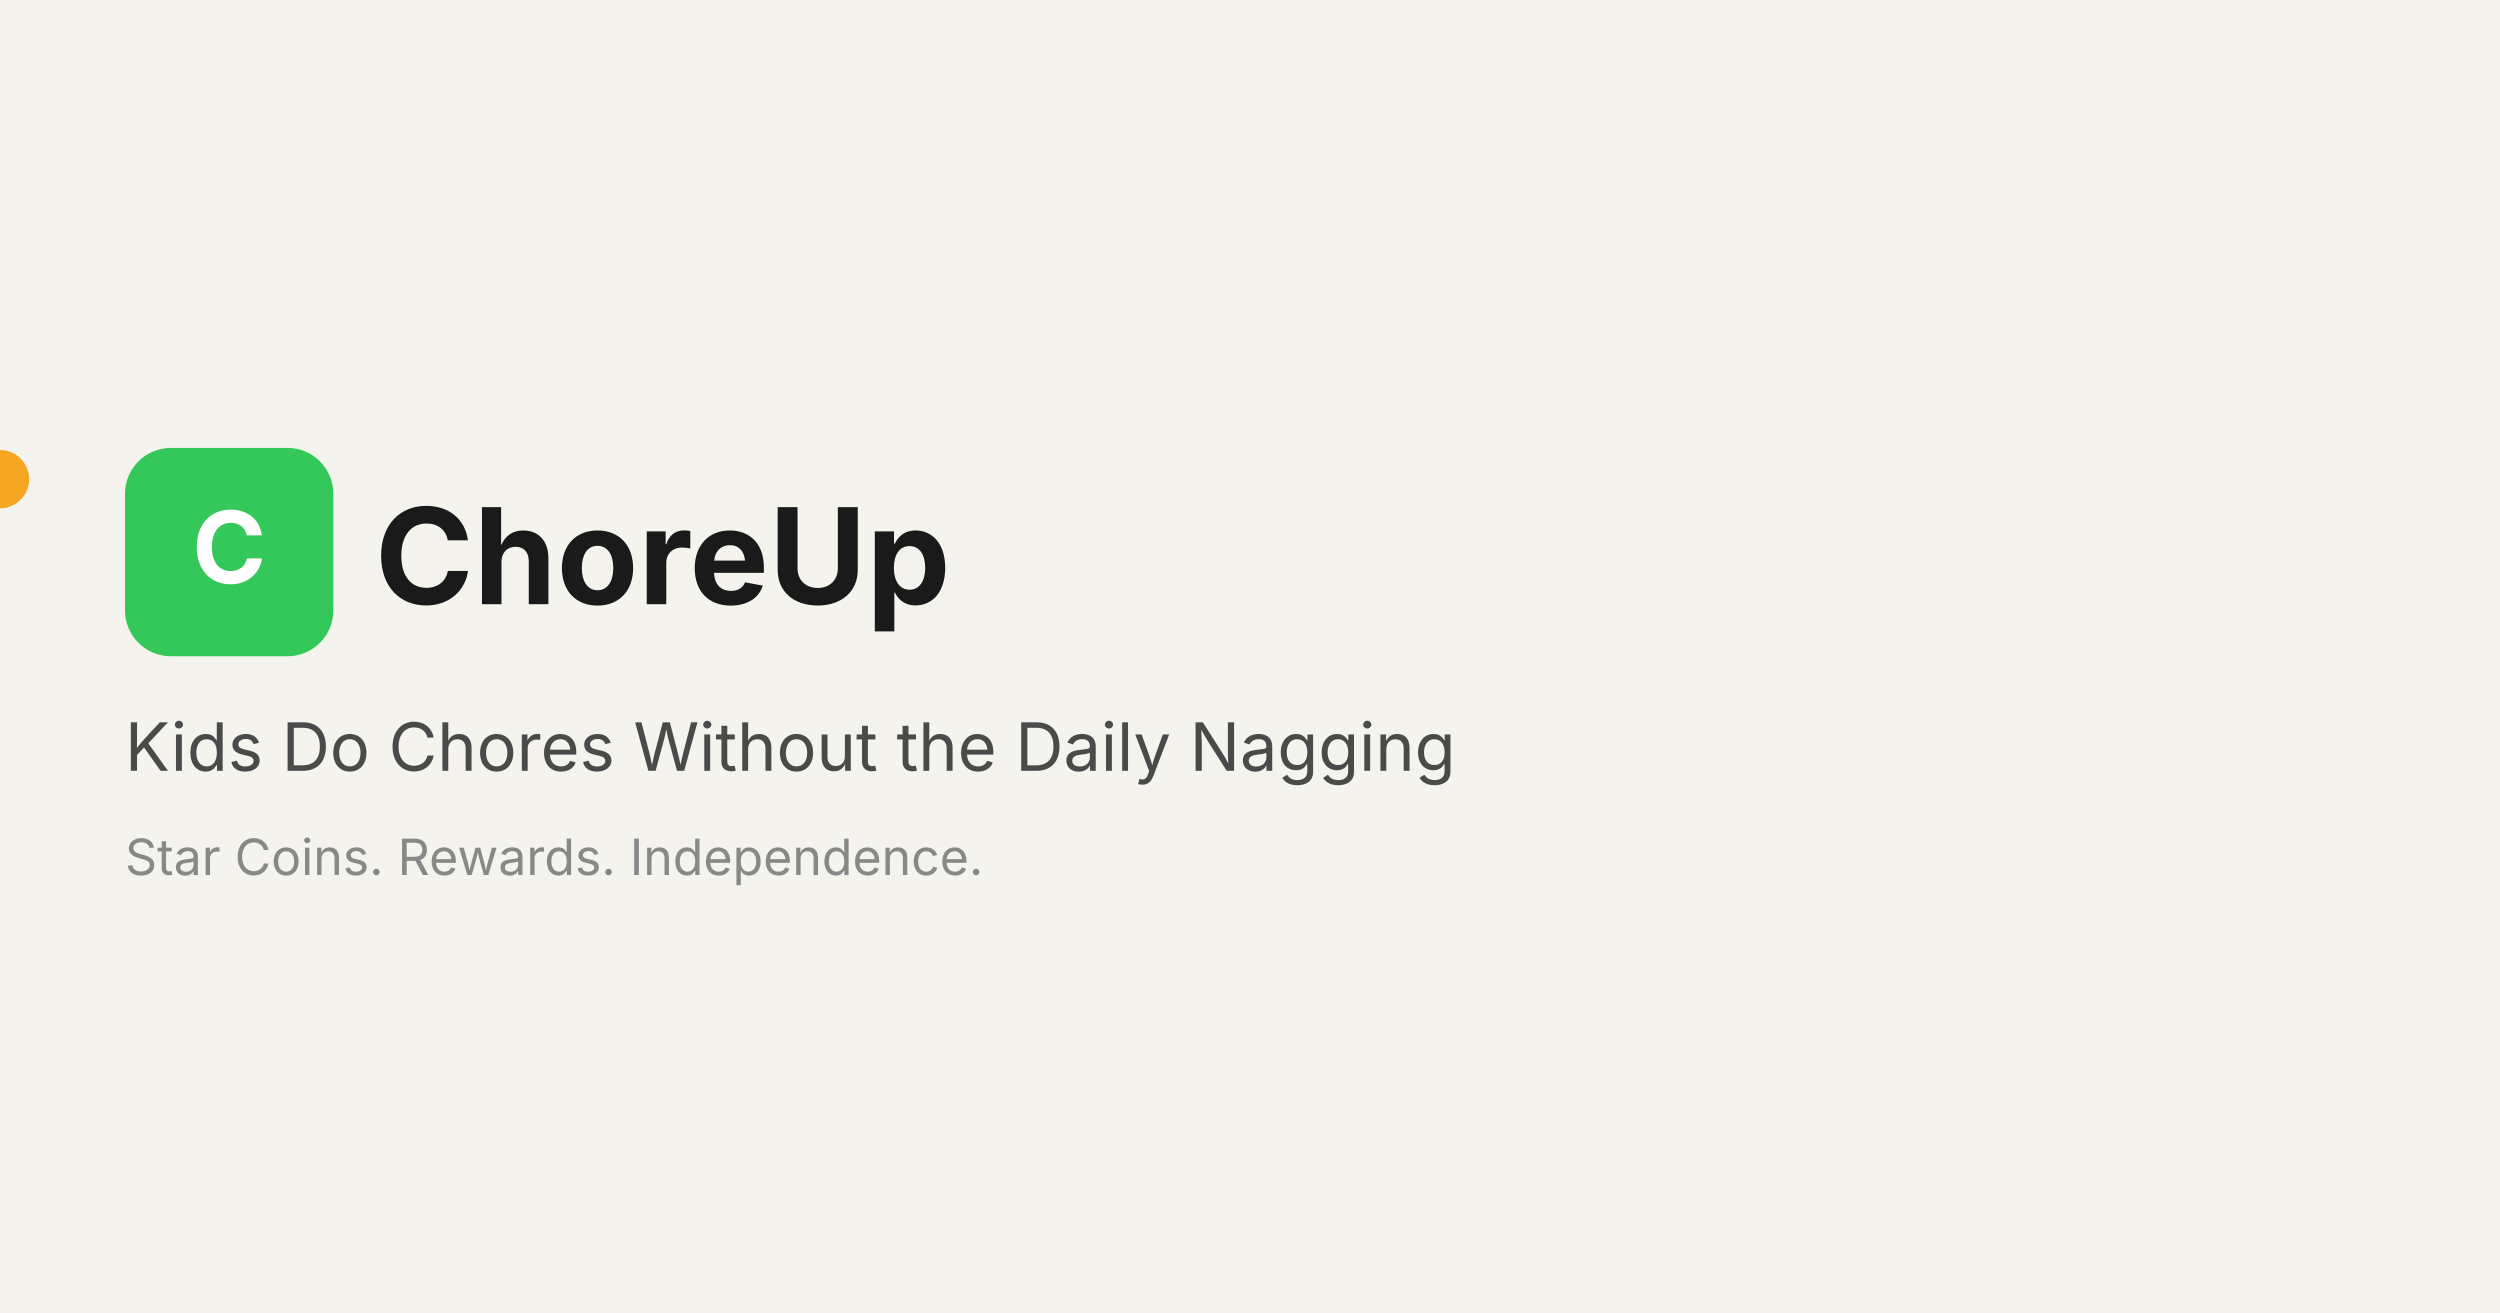
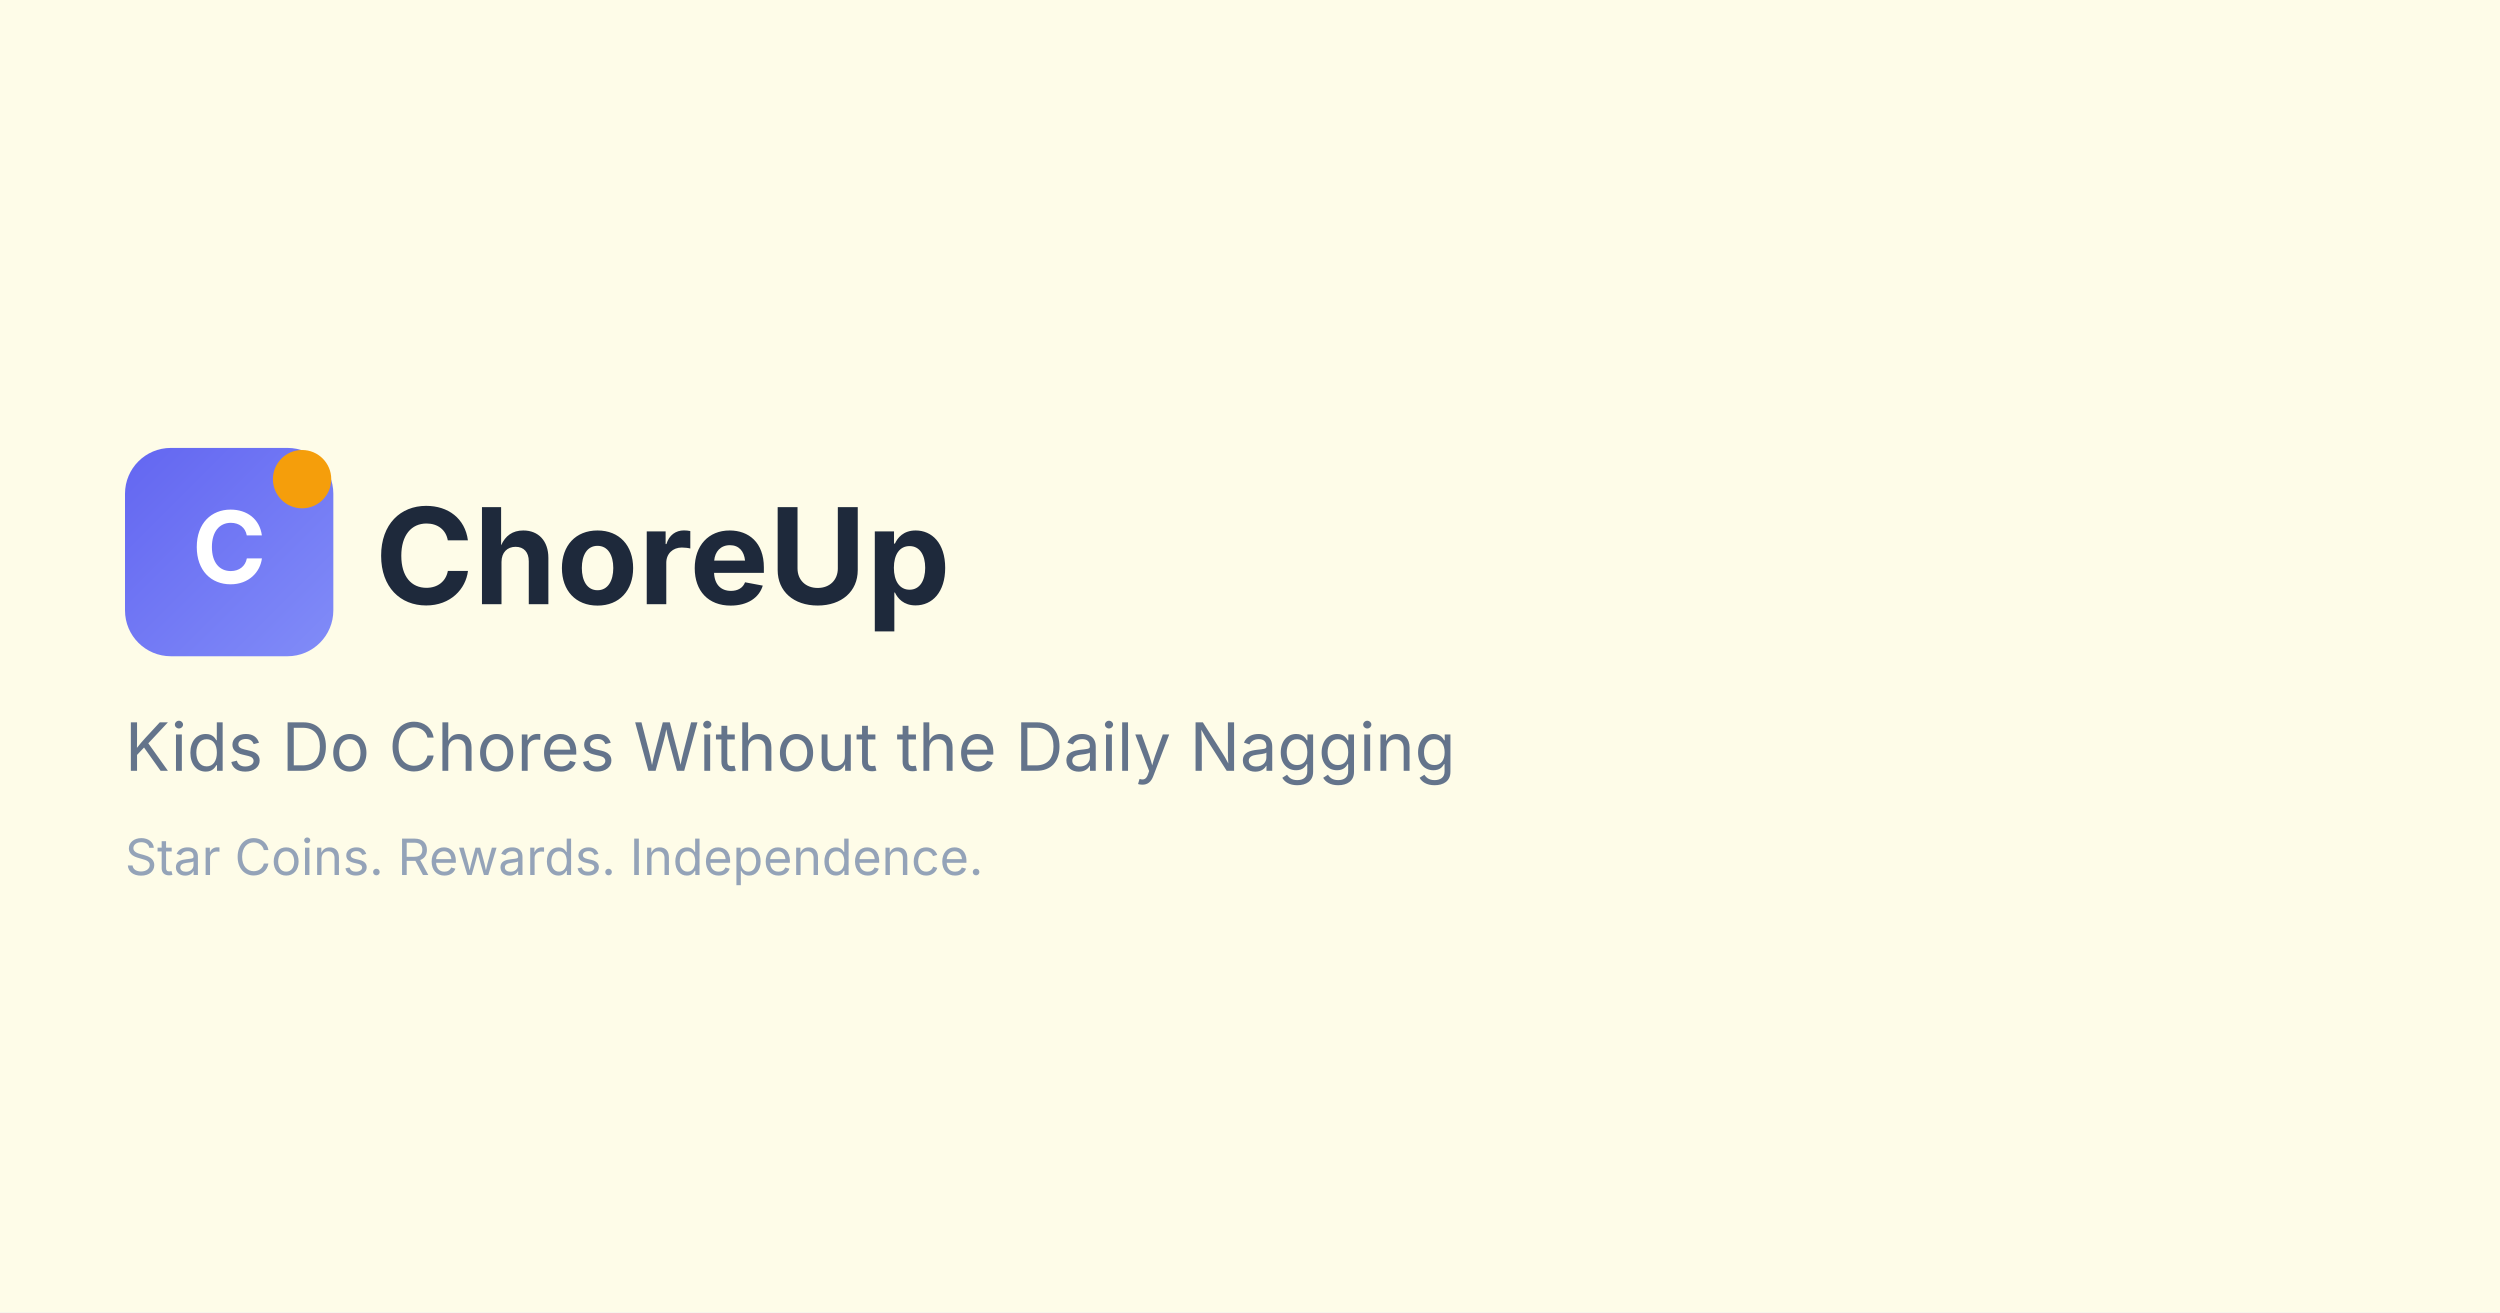
<svg xmlns="http://www.w3.org/2000/svg" width="1200" height="630" viewBox="0 0 1200 630" fill="none">
-   <rect width="1200" height="630" fill="#F5F3EE" />
-   <rect x="60" y="215" width="100" height="100" rx="22" fill="#34C759" />
+   <defs>
+     <linearGradient id="iconGradient" x1="0%" y1="0%" x2="100%" y2="100%">
+       <stop offset="0%" stop-color="#6366f1" />
+       <stop offset="100%" stop-color="#818cf8" />
+     </linearGradient>
+   </defs>
+   <rect width="1200" height="630" fill="#fefce8" />
+   <rect x="60" y="215" width="100" height="100" rx="22" fill="url(#iconGradient)" />
  <text x="110" y="280" text-anchor="middle" font-family="-apple-system, BlinkMacSystemFont, sans-serif" font-size="48" font-weight="700" fill="white">C</text>
-   <circle x="135" cy="230" r="14" fill="#F5A623" />
-   <text x="180" y="290" font-family="-apple-system, BlinkMacSystemFont, sans-serif" font-size="64" font-weight="700" fill="#1A1A1A">ChoreUp</text>
-   <text x="60" y="370" font-family="-apple-system, BlinkMacSystemFont, sans-serif" font-size="32" fill="#4A4A4A">Kids Do Chores Without the Daily Nagging</text>
-   <text x="60" y="420" font-family="-apple-system, BlinkMacSystemFont, sans-serif" font-size="24" fill="#888888">Star Coins. Rewards. Independence.</text>
+   <circle cx="145" cy="230" r="14" fill="#f59e0b" />
+   <text x="180" y="290" font-family="-apple-system, BlinkMacSystemFont, sans-serif" font-size="64" font-weight="700" fill="#1e293b">ChoreUp</text>
+   <text x="60" y="370" font-family="-apple-system, BlinkMacSystemFont, sans-serif" font-size="32" fill="#64748b">Kids Do Chores Without the Daily Nagging</text>
+   <text x="60" y="420" font-family="-apple-system, BlinkMacSystemFont, sans-serif" font-size="24" fill="#94a3b8">Star Coins. Rewards. Independence.</text>
</svg>
